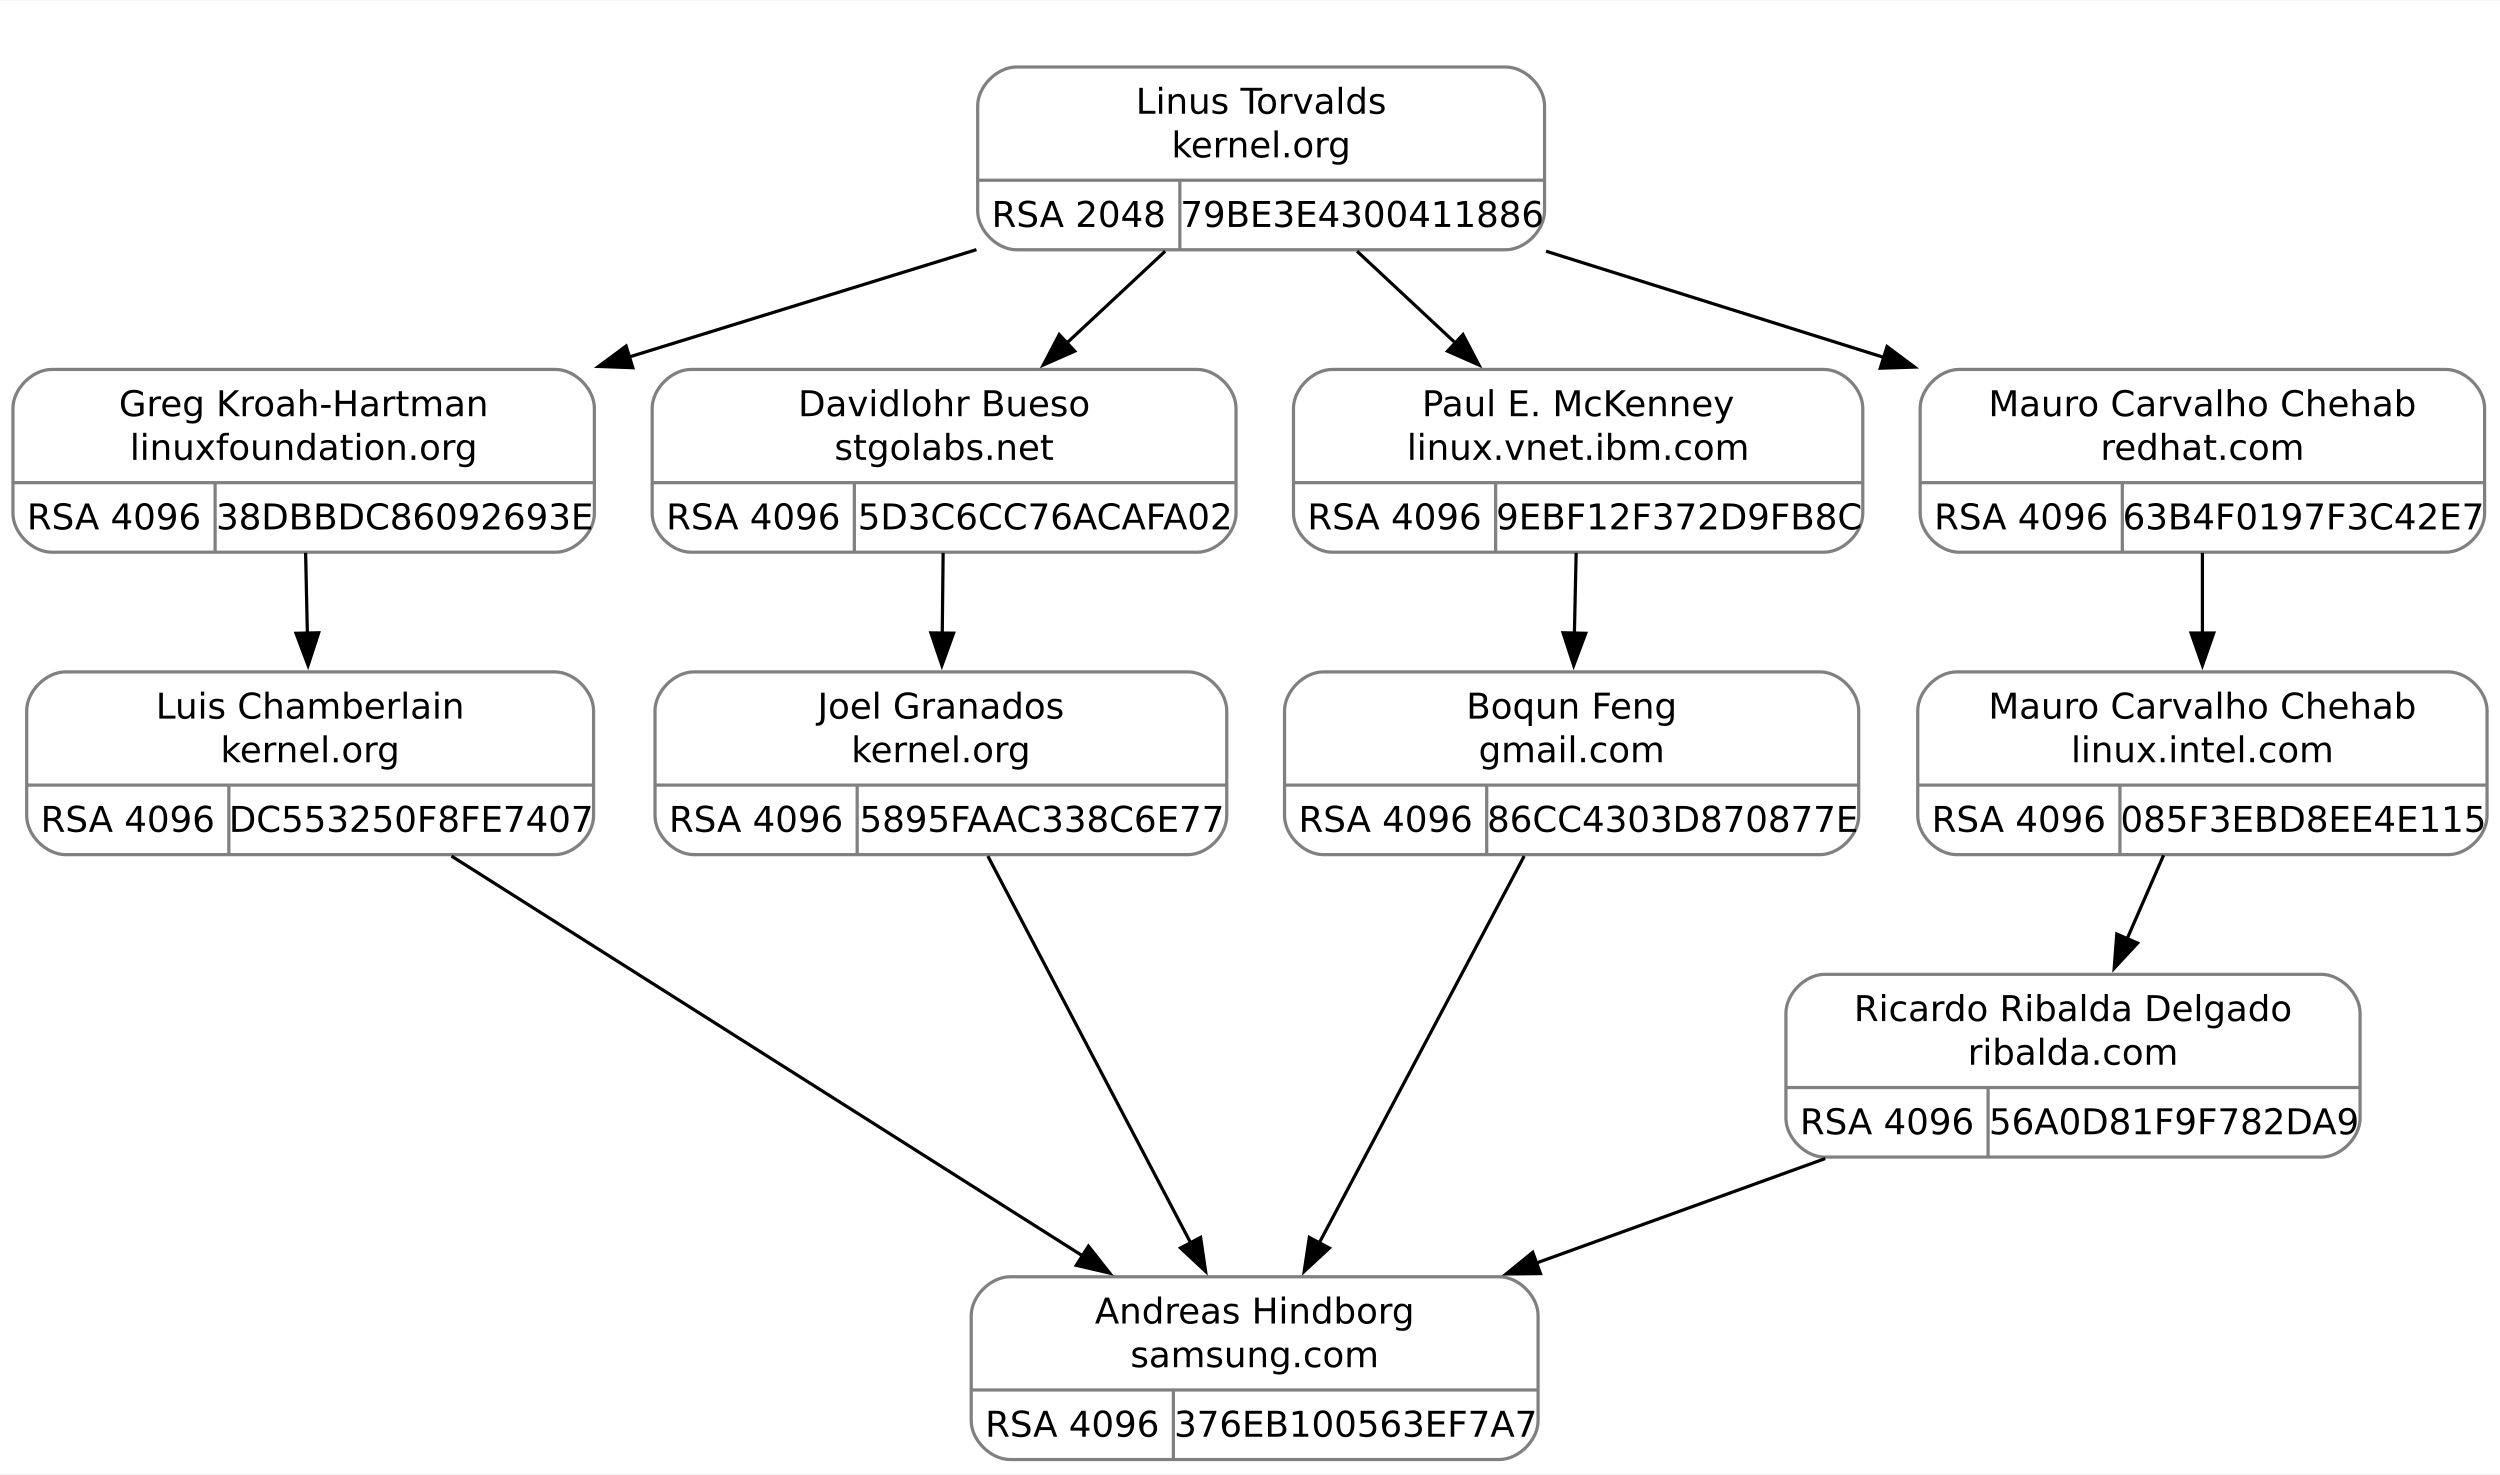
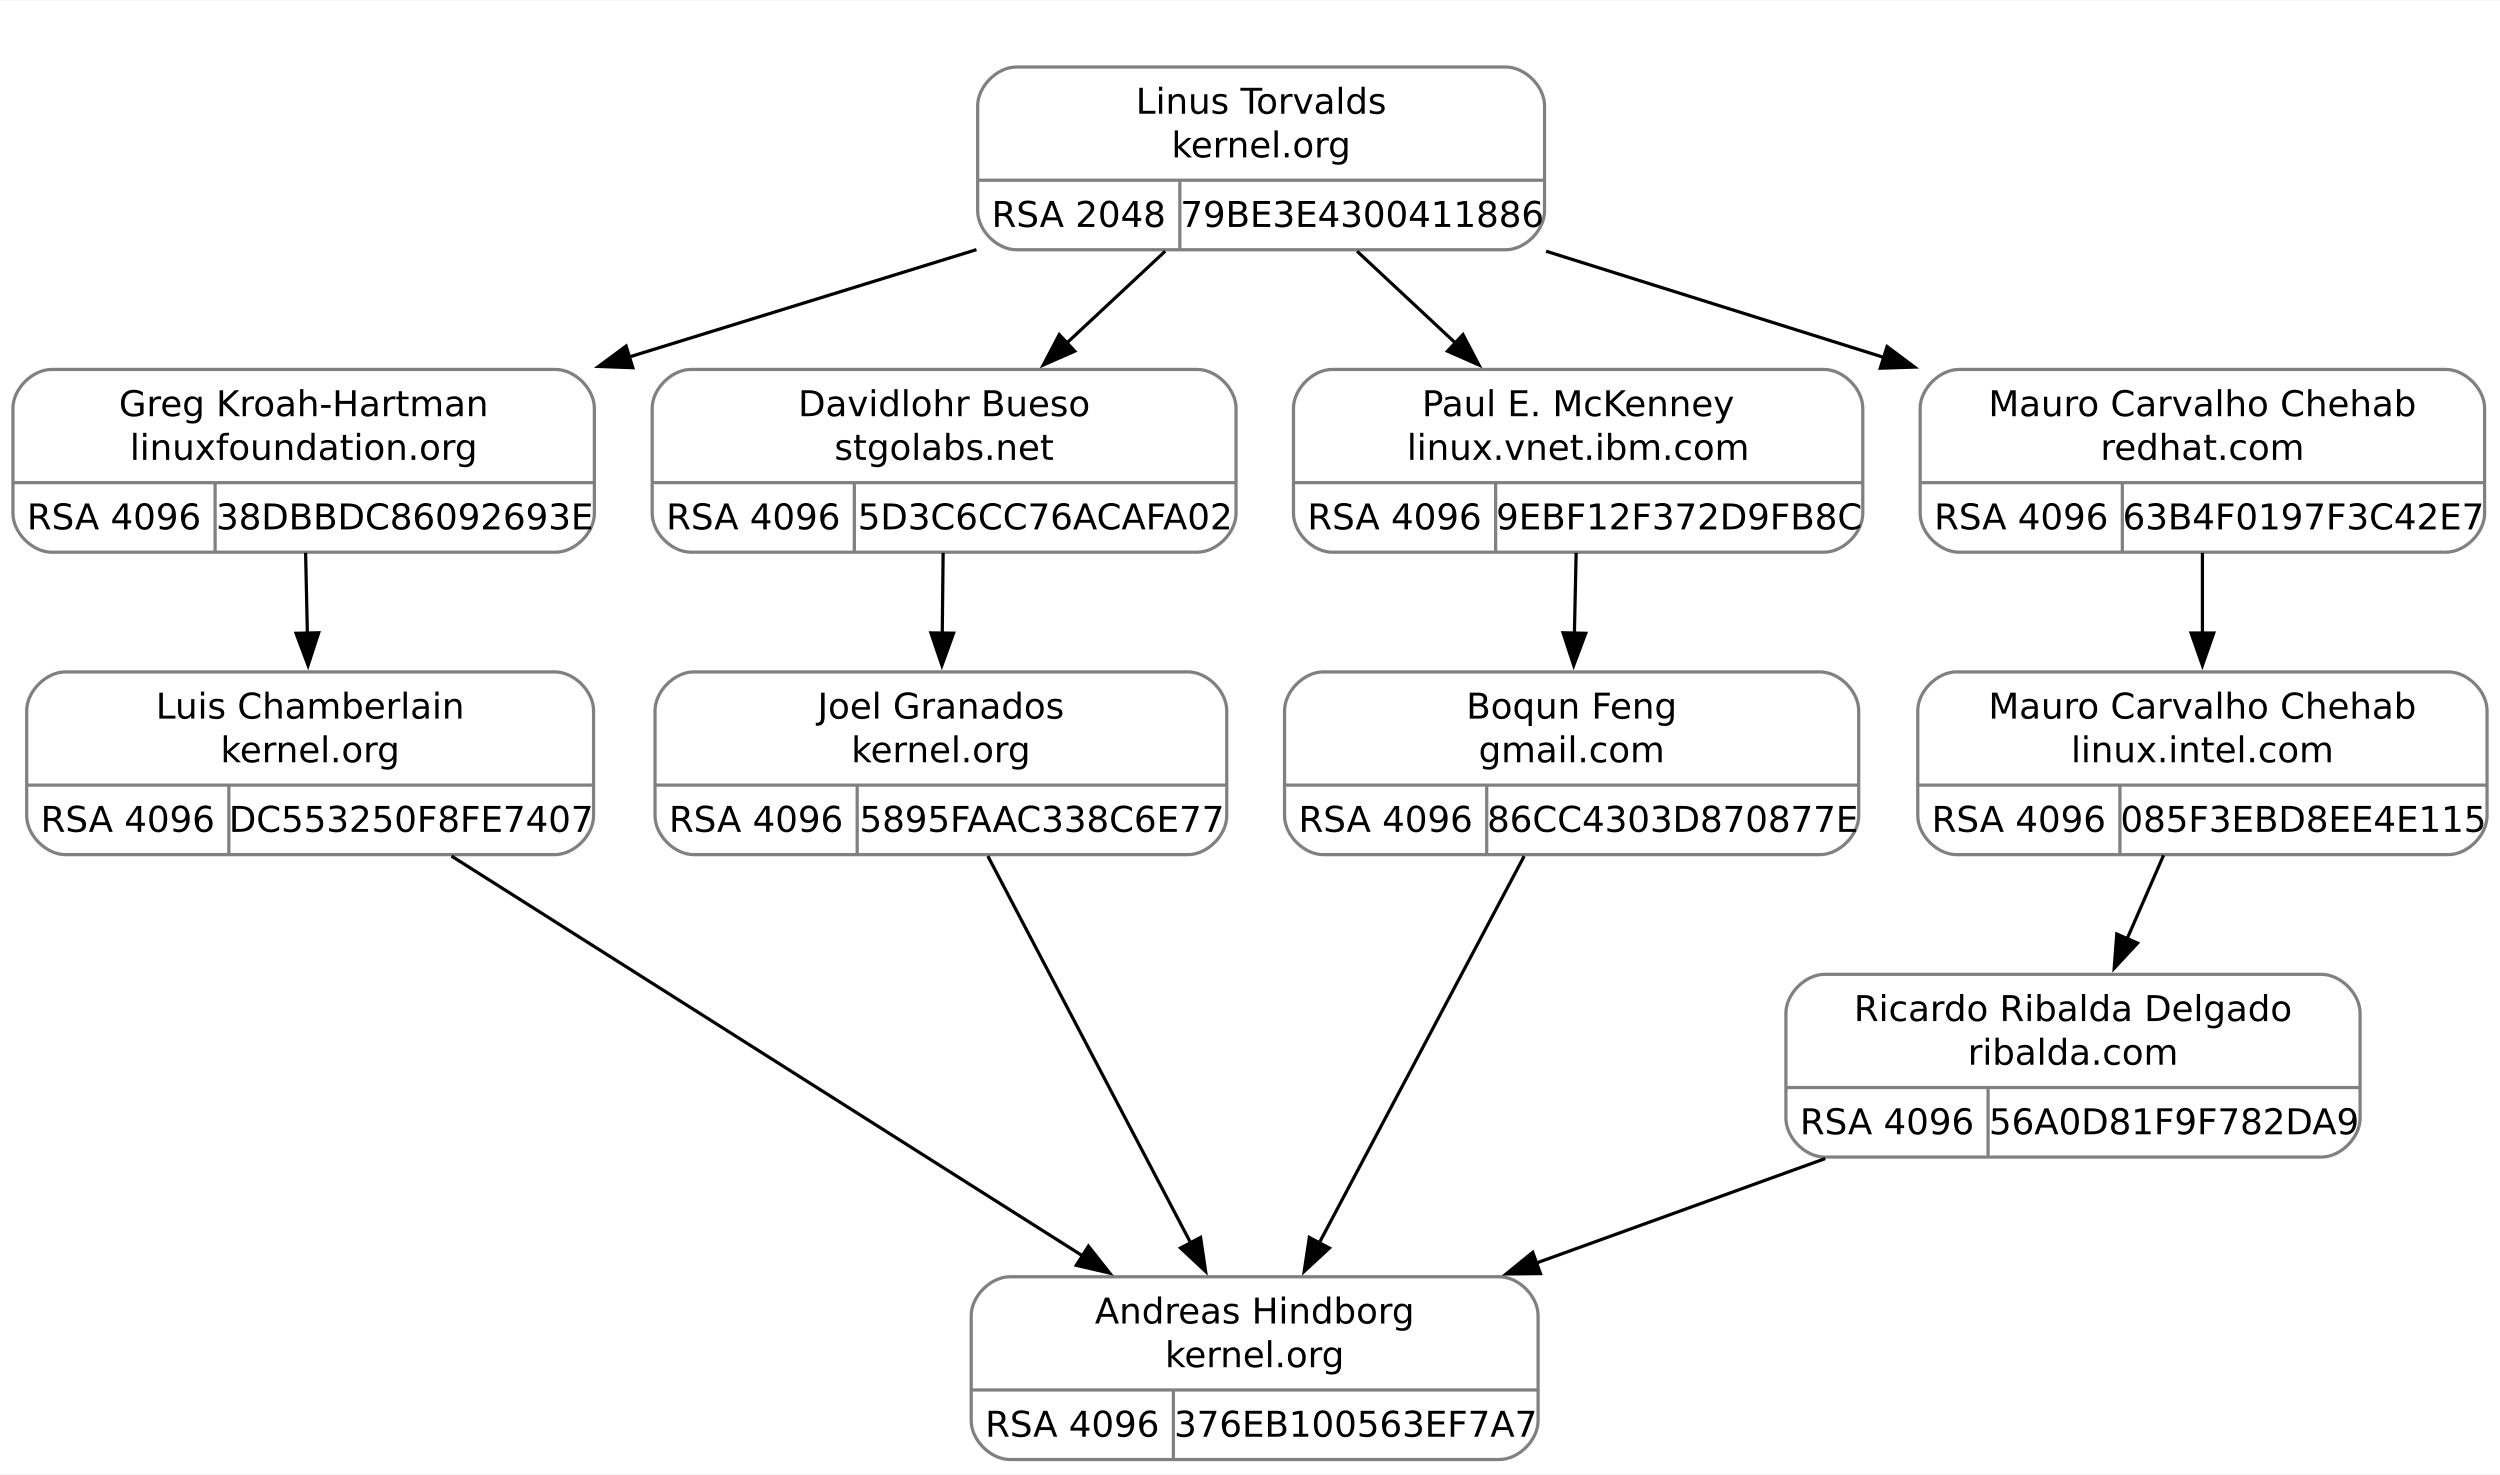
<svg xmlns="http://www.w3.org/2000/svg" width="773pt" height="456pt" viewBox="0.00 0.00 772.88 455.50">
  <g id="graph0" class="graph" transform="scale(1 1) rotate(0) translate(4 451.5)">
    <polygon fill="white" stroke="none" points="-4,4 -4,-451.5 768.88,-451.5 768.88,4 -4,4" />
    <g id="clust1" class="cluster">
      <polygon fill="none" stroke="white" points="289.88,-366 289.88,-439.5 481.88,-439.5 481.88,-366 289.88,-366" />
    </g>
    <g id="node1" class="node">
      <path fill="none" stroke="gray" d="M12,-281C12,-281 167.75,-281 167.75,-281 173.75,-281 179.75,-287 179.75,-293 179.75,-293 179.75,-325.5 179.75,-325.5 179.75,-331.5 173.75,-337.5 167.75,-337.5 167.75,-337.5 12,-337.5 12,-337.5 6,-337.5 0,-331.5 0,-325.5 0,-325.5 0,-293 0,-293 0,-287 6,-281 12,-281" />
      <text text-anchor="middle" x="89.88" y="-323.05" font-family="droid sans,dejavu sans,helvetica" font-size="11.00">Greg Kroah-Hartman</text>
      <text text-anchor="middle" x="89.88" y="-309.55" font-family="droid sans,dejavu sans,helvetica" font-size="11.00">linuxfoundation.org</text>
      <polyline fill="none" stroke="gray" points="0,-302.5 179.75,-302.5" />
      <text text-anchor="middle" x="31.25" y="-288.05" font-family="droid sans,dejavu sans,helvetica" font-size="11.00">RSA 4096</text>
      <polyline fill="none" stroke="gray" points="62.5,-281 62.5,-302.5" />
      <text text-anchor="middle" x="121.12" y="-288.05" font-family="droid sans,dejavu sans,helvetica" font-size="11.00">38DBBDC86092693E</text>
    </g>
    <g id="node3" class="node">
      <path fill="none" stroke="gray" d="M16.25,-187.5C16.25,-187.5 167.5,-187.5 167.5,-187.5 173.5,-187.5 179.5,-193.5 179.5,-199.5 179.5,-199.5 179.5,-232 179.5,-232 179.5,-238 173.5,-244 167.5,-244 167.5,-244 16.25,-244 16.25,-244 10.25,-244 4.25,-238 4.25,-232 4.25,-232 4.25,-199.5 4.25,-199.5 4.25,-193.5 10.25,-187.5 16.25,-187.5" />
      <text text-anchor="middle" x="91.88" y="-229.55" font-family="droid sans,dejavu sans,helvetica" font-size="11.00">Luis Chamberlain</text>
      <text text-anchor="middle" x="91.88" y="-216.05" font-family="droid sans,dejavu sans,helvetica" font-size="11.00">kernel.org</text>
      <polyline fill="none" stroke="gray" points="4.25,-209 179.5,-209" />
      <text text-anchor="middle" x="35.5" y="-194.55" font-family="droid sans,dejavu sans,helvetica" font-size="11.00">RSA 4096</text>
      <polyline fill="none" stroke="gray" points="66.75,-187.5 66.75,-209" />
      <text text-anchor="middle" x="123.12" y="-194.55" font-family="droid sans,dejavu sans,helvetica" font-size="11.00">DC553250F8FE7407</text>
    </g>
    <g id="edge2" class="edge">
      <path fill="none" stroke="black" d="M90.48,-280.8C90.65,-273 90.83,-264.35 91.02,-255.99" />
      <polygon fill="black" stroke="black" points="94.52,-256.09 91.24,-246.01 87.52,-255.93 94.52,-256.09" />
    </g>
    <g id="node2" class="node">
      <path fill="none" stroke="gray" d="M310.25,-374.5C310.25,-374.5 461.5,-374.5 461.5,-374.5 467.5,-374.5 473.5,-380.5 473.5,-386.5 473.5,-386.5 473.5,-419 473.5,-419 473.5,-425 467.5,-431 461.5,-431 461.5,-431 310.25,-431 310.25,-431 304.25,-431 298.25,-425 298.25,-419 298.25,-419 298.25,-386.5 298.25,-386.5 298.25,-380.5 304.25,-374.5 310.25,-374.5" />
      <text text-anchor="middle" x="385.88" y="-416.55" font-family="droid sans,dejavu sans,helvetica" font-size="11.00">Linus Torvalds</text>
      <text text-anchor="middle" x="385.88" y="-403.05" font-family="droid sans,dejavu sans,helvetica" font-size="11.00">kernel.org</text>
      <polyline fill="none" stroke="gray" points="298.25,-396 473.5,-396" />
      <text text-anchor="middle" x="329.5" y="-381.55" font-family="droid sans,dejavu sans,helvetica" font-size="11.00">RSA 2048</text>
      <polyline fill="none" stroke="gray" points="360.75,-374.5 360.75,-396" />
      <text text-anchor="middle" x="417.12" y="-381.55" font-family="droid sans,dejavu sans,helvetica" font-size="11.00">79BE3E4300411886</text>
    </g>
    <g id="edge1" class="edge">
      <path fill="none" stroke="black" d="M297.87,-374.54C264.04,-364.09 225.19,-352.08 190.29,-341.29" />
      <polygon fill="black" stroke="black" points="191.63,-338.04 181.04,-338.43 189.56,-344.73 191.63,-338.04" />
    </g>
    <g id="node5" class="node">
      <path fill="none" stroke="gray" d="M209.62,-281C209.62,-281 366.12,-281 366.12,-281 372.12,-281 378.12,-287 378.12,-293 378.12,-293 378.12,-325.5 378.12,-325.5 378.12,-331.5 372.12,-337.5 366.12,-337.5 366.12,-337.5 209.62,-337.5 209.62,-337.5 203.62,-337.5 197.62,-331.5 197.62,-325.5 197.62,-325.5 197.62,-293 197.62,-293 197.62,-287 203.62,-281 209.62,-281" />
      <text text-anchor="middle" x="287.88" y="-323.05" font-family="droid sans,dejavu sans,helvetica" font-size="11.00">Davidlohr Bueso</text>
      <text text-anchor="middle" x="287.88" y="-309.55" font-family="droid sans,dejavu sans,helvetica" font-size="11.00">stgolabs.net</text>
      <polyline fill="none" stroke="gray" points="197.62,-302.5 378.12,-302.5" />
      <text text-anchor="middle" x="228.88" y="-288.05" font-family="droid sans,dejavu sans,helvetica" font-size="11.00">RSA 4096</text>
      <polyline fill="none" stroke="gray" points="260.12,-281 260.12,-302.5" />
      <text text-anchor="middle" x="319.12" y="-288.05" font-family="droid sans,dejavu sans,helvetica" font-size="11.00">5D3C6CC76ACAFA02</text>
    </g>
    <g id="edge4" class="edge">
      <path fill="none" stroke="black" d="M356.21,-374.05C346.61,-365.09 335.84,-355.03 325.73,-345.6" />
      <polygon fill="black" stroke="black" points="328.25,-343.16 318.55,-338.89 323.47,-348.27 328.25,-343.16" />
    </g>
    <g id="node7" class="node">
      <path fill="none" stroke="gray" d="M407.88,-281C407.88,-281 559.88,-281 559.88,-281 565.88,-281 571.88,-287 571.88,-293 571.88,-293 571.88,-325.5 571.88,-325.5 571.88,-331.5 565.88,-337.5 559.88,-337.5 559.88,-337.5 407.88,-337.5 407.88,-337.5 401.88,-337.5 395.88,-331.5 395.88,-325.5 395.88,-325.5 395.88,-293 395.88,-293 395.88,-287 401.88,-281 407.88,-281" />
      <text text-anchor="middle" x="483.88" y="-323.05" font-family="droid sans,dejavu sans,helvetica" font-size="11.00">Paul E. McKenney</text>
      <text text-anchor="middle" x="483.88" y="-309.55" font-family="droid sans,dejavu sans,helvetica" font-size="11.00">linux.vnet.ibm.com</text>
      <polyline fill="none" stroke="gray" points="395.88,-302.5 571.88,-302.5" />
      <text text-anchor="middle" x="427.12" y="-288.05" font-family="droid sans,dejavu sans,helvetica" font-size="11.00">RSA 4096</text>
      <polyline fill="none" stroke="gray" points="458.38,-281 458.38,-302.5" />
      <text text-anchor="middle" x="515.12" y="-288.05" font-family="droid sans,dejavu sans,helvetica" font-size="11.00">9EBF12F372D9FB8C</text>
    </g>
    <g id="edge7" class="edge">
      <path fill="none" stroke="black" d="M415.54,-374.05C425.14,-365.09 435.91,-355.03 446.02,-345.6" />
      <polygon fill="black" stroke="black" points="448.28,-348.27 453.2,-338.89 443.5,-343.16 448.28,-348.27" />
    </g>
    <g id="node9" class="node">
      <path fill="none" stroke="gray" d="M601.62,-281C601.62,-281 752.12,-281 752.12,-281 758.12,-281 764.12,-287 764.12,-293 764.12,-293 764.12,-325.5 764.12,-325.5 764.12,-331.5 758.12,-337.5 752.12,-337.5 752.12,-337.5 601.62,-337.5 601.62,-337.5 595.62,-337.5 589.62,-331.5 589.62,-325.5 589.62,-325.5 589.62,-293 589.62,-293 589.62,-287 595.62,-281 601.62,-281" />
      <text text-anchor="middle" x="676.88" y="-323.05" font-family="droid sans,dejavu sans,helvetica" font-size="11.00">Mauro Carvalho Chehab</text>
      <text text-anchor="middle" x="676.88" y="-309.55" font-family="droid sans,dejavu sans,helvetica" font-size="11.00">redhat.com</text>
      <polyline fill="none" stroke="gray" points="589.62,-302.5 764.12,-302.5" />
      <text text-anchor="middle" x="620.88" y="-288.05" font-family="droid sans,dejavu sans,helvetica" font-size="11.00">RSA 4096</text>
      <polyline fill="none" stroke="gray" points="652.12,-281 652.12,-302.5" />
      <text text-anchor="middle" x="708.12" y="-288.05" font-family="droid sans,dejavu sans,helvetica" font-size="11.00">63B4F0197F3C42E7</text>
    </g>
    <g id="edge10" class="edge">
      <path fill="none" stroke="black" d="M473.97,-374.05C506.96,-363.68 544.62,-351.83 578.48,-341.19" />
      <polygon fill="black" stroke="black" points="579.39,-344.57 587.88,-338.23 577.29,-337.89 579.39,-344.57" />
    </g>
    <g id="node4" class="node">
      <path fill="none" stroke="gray" d="M308.25,-0.5C308.25,-0.5 459.5,-0.5 459.5,-0.5 465.5,-0.5 471.5,-6.5 471.5,-12.5 471.5,-12.5 471.5,-45 471.5,-45 471.5,-51 465.5,-57 459.5,-57 459.5,-57 308.25,-57 308.25,-57 302.25,-57 296.25,-51 296.25,-45 296.25,-45 296.25,-12.5 296.25,-12.5 296.25,-6.5 302.25,-0.5 308.25,-0.5" />
      <text text-anchor="middle" x="383.88" y="-42.55" font-family="droid sans,dejavu sans,helvetica" font-size="11.00">Andreas Hindborg</text>
-       <text text-anchor="middle" x="383.88" y="-29.05" font-family="droid sans,dejavu sans,helvetica" font-size="11.00">samsung.com</text>
+       <text text-anchor="middle" x="383.88" y="-29.05" font-family="droid sans,dejavu sans,helvetica" font-size="11.00">kernel.org</text>
      <polyline fill="none" stroke="gray" points="296.25,-22 471.5,-22" />
      <text text-anchor="middle" x="327.5" y="-7.55" font-family="droid sans,dejavu sans,helvetica" font-size="11.00">RSA 4096</text>
      <polyline fill="none" stroke="gray" points="358.75,-0.5 358.75,-22" />
      <text text-anchor="middle" x="415.12" y="-7.55" font-family="droid sans,dejavu sans,helvetica" font-size="11.00">376EB100563EF7A7</text>
    </g>
    <g id="edge3" class="edge">
      <path fill="none" stroke="black" d="M135.59,-187.05C187.78,-153.99 275.01,-98.73 330.96,-63.28" />
      <polygon fill="black" stroke="black" points="332.49,-66.45 339.06,-58.14 328.74,-60.54 332.49,-66.45" />
    </g>
    <g id="node6" class="node">
      <path fill="none" stroke="gray" d="M210.5,-187.5C210.5,-187.5 363.25,-187.5 363.25,-187.5 369.25,-187.5 375.25,-193.5 375.25,-199.5 375.25,-199.5 375.25,-232 375.25,-232 375.25,-238 369.25,-244 363.25,-244 363.25,-244 210.5,-244 210.5,-244 204.5,-244 198.5,-238 198.5,-232 198.5,-232 198.5,-199.5 198.5,-199.5 198.5,-193.5 204.5,-187.5 210.5,-187.5" />
      <text text-anchor="middle" x="286.88" y="-229.55" font-family="droid sans,dejavu sans,helvetica" font-size="11.00">Joel Granados</text>
      <text text-anchor="middle" x="286.88" y="-216.05" font-family="droid sans,dejavu sans,helvetica" font-size="11.00">kernel.org</text>
      <polyline fill="none" stroke="gray" points="198.5,-209 375.25,-209" />
      <text text-anchor="middle" x="229.75" y="-194.55" font-family="droid sans,dejavu sans,helvetica" font-size="11.00">RSA 4096</text>
      <polyline fill="none" stroke="gray" points="261,-187.5 261,-209" />
      <text text-anchor="middle" x="318.12" y="-194.55" font-family="droid sans,dejavu sans,helvetica" font-size="11.00">5895FAAC338C6E77</text>
    </g>
    <g id="edge5" class="edge">
      <path fill="none" stroke="black" d="M287.57,-280.8C287.49,-273 287.4,-264.35 287.3,-255.99" />
      <polygon fill="black" stroke="black" points="290.8,-255.97 287.19,-246.01 283.8,-256.05 290.8,-255.97" />
    </g>
    <g id="edge6" class="edge">
      <path fill="none" stroke="black" d="M301.4,-187.05C318.09,-155.22 345.57,-102.8 364.18,-67.31" />
      <polygon fill="black" stroke="black" points="367.17,-69.16 368.71,-58.67 360.97,-65.9 367.17,-69.16" />
    </g>
    <g id="node8" class="node">
      <path fill="none" stroke="gray" d="M405.12,-187.5C405.12,-187.5 558.62,-187.5 558.62,-187.5 564.62,-187.5 570.62,-193.5 570.62,-199.5 570.62,-199.5 570.62,-232 570.62,-232 570.62,-238 564.62,-244 558.62,-244 558.62,-244 405.12,-244 405.12,-244 399.12,-244 393.12,-238 393.12,-232 393.12,-232 393.12,-199.5 393.12,-199.5 393.12,-193.5 399.12,-187.5 405.12,-187.5" />
      <text text-anchor="middle" x="481.88" y="-229.55" font-family="droid sans,dejavu sans,helvetica" font-size="11.00">Boqun Feng</text>
      <text text-anchor="middle" x="481.88" y="-216.05" font-family="droid sans,dejavu sans,helvetica" font-size="11.00">gmail.com</text>
      <polyline fill="none" stroke="gray" points="393.12,-209 570.62,-209" />
      <text text-anchor="middle" x="424.38" y="-194.55" font-family="droid sans,dejavu sans,helvetica" font-size="11.00">RSA 4096</text>
      <polyline fill="none" stroke="gray" points="455.62,-187.5 455.62,-209" />
      <text text-anchor="middle" x="513.12" y="-194.55" font-family="droid sans,dejavu sans,helvetica" font-size="11.00">86CC4303D870877E</text>
    </g>
    <g id="edge8" class="edge">
      <path fill="none" stroke="black" d="M483.27,-280.8C483.1,-273 482.92,-264.35 482.73,-255.99" />
      <polygon fill="black" stroke="black" points="486.23,-255.93 482.51,-246.01 479.23,-256.09 486.23,-255.93" />
    </g>
    <g id="edge9" class="edge">
      <path fill="none" stroke="black" d="M467.2,-187.05C450.34,-155.22 422.57,-102.8 403.77,-67.31" />
      <polygon fill="black" stroke="black" points="406.97,-65.87 399.2,-58.67 400.78,-69.15 406.97,-65.87" />
    </g>
    <g id="node10" class="node">
      <path fill="none" stroke="gray" d="M600.88,-187.5C600.88,-187.5 752.88,-187.5 752.88,-187.5 758.88,-187.5 764.88,-193.5 764.88,-199.5 764.88,-199.5 764.88,-232 764.88,-232 764.88,-238 758.88,-244 752.88,-244 752.88,-244 600.88,-244 600.88,-244 594.88,-244 588.88,-238 588.88,-232 588.88,-232 588.88,-199.5 588.88,-199.5 588.88,-193.5 594.88,-187.5 600.88,-187.5" />
      <text text-anchor="middle" x="676.88" y="-229.55" font-family="droid sans,dejavu sans,helvetica" font-size="11.00">Mauro Carvalho Chehab</text>
      <text text-anchor="middle" x="676.88" y="-216.05" font-family="droid sans,dejavu sans,helvetica" font-size="11.00">linux.intel.com</text>
      <polyline fill="none" stroke="gray" points="588.88,-209 764.88,-209" />
      <text text-anchor="middle" x="620.12" y="-194.55" font-family="droid sans,dejavu sans,helvetica" font-size="11.00">RSA 4096</text>
      <polyline fill="none" stroke="gray" points="651.38,-187.5 651.38,-209" />
      <text text-anchor="middle" x="708.12" y="-194.55" font-family="droid sans,dejavu sans,helvetica" font-size="11.00">085F3EBD8EE4E115</text>
    </g>
    <g id="edge11" class="edge">
      <path fill="none" stroke="black" d="M676.88,-280.8C676.88,-273 676.88,-264.35 676.88,-255.99" />
      <polygon fill="black" stroke="black" points="680.38,-256.01 676.88,-246.01 673.38,-256.01 680.38,-256.01" />
    </g>
    <g id="node11" class="node">
      <path fill="none" stroke="gray" d="M560.12,-94C560.12,-94 713.62,-94 713.62,-94 719.62,-94 725.62,-100 725.62,-106 725.62,-106 725.62,-138.5 725.62,-138.5 725.62,-144.5 719.62,-150.5 713.62,-150.5 713.62,-150.5 560.12,-150.5 560.12,-150.5 554.12,-150.5 548.12,-144.5 548.12,-138.5 548.12,-138.5 548.12,-106 548.12,-106 548.12,-100 554.12,-94 560.12,-94" />
      <text text-anchor="middle" x="636.88" y="-136.05" font-family="droid sans,dejavu sans,helvetica" font-size="11.00">Ricardo Ribalda Delgado</text>
      <text text-anchor="middle" x="636.88" y="-122.55" font-family="droid sans,dejavu sans,helvetica" font-size="11.00">ribalda.com</text>
      <polyline fill="none" stroke="gray" points="548.12,-115.5 725.62,-115.5" />
      <text text-anchor="middle" x="579.38" y="-101.05" font-family="droid sans,dejavu sans,helvetica" font-size="11.00">RSA 4096</text>
      <polyline fill="none" stroke="gray" points="610.62,-94 610.62,-115.5" />
      <text text-anchor="middle" x="668.12" y="-101.05" font-family="droid sans,dejavu sans,helvetica" font-size="11.00">56A0D81F9F782DA9</text>
    </g>
    <g id="edge12" class="edge">
      <path fill="none" stroke="black" d="M664.87,-187.3C661.31,-179.14 657.33,-170.05 653.53,-161.34" />
      <polygon fill="black" stroke="black" points="656.82,-160.15 649.61,-152.39 650.41,-162.95 656.82,-160.15" />
    </g>
    <g id="edge13" class="edge">
      <path fill="none" stroke="black" d="M560.28,-93.55C532.04,-83.34 499.85,-71.69 470.77,-61.18" />
      <polygon fill="black" stroke="black" points="472.23,-57.98 461.63,-57.87 469.85,-64.56 472.23,-57.98" />
    </g>
  </g>
</svg>
